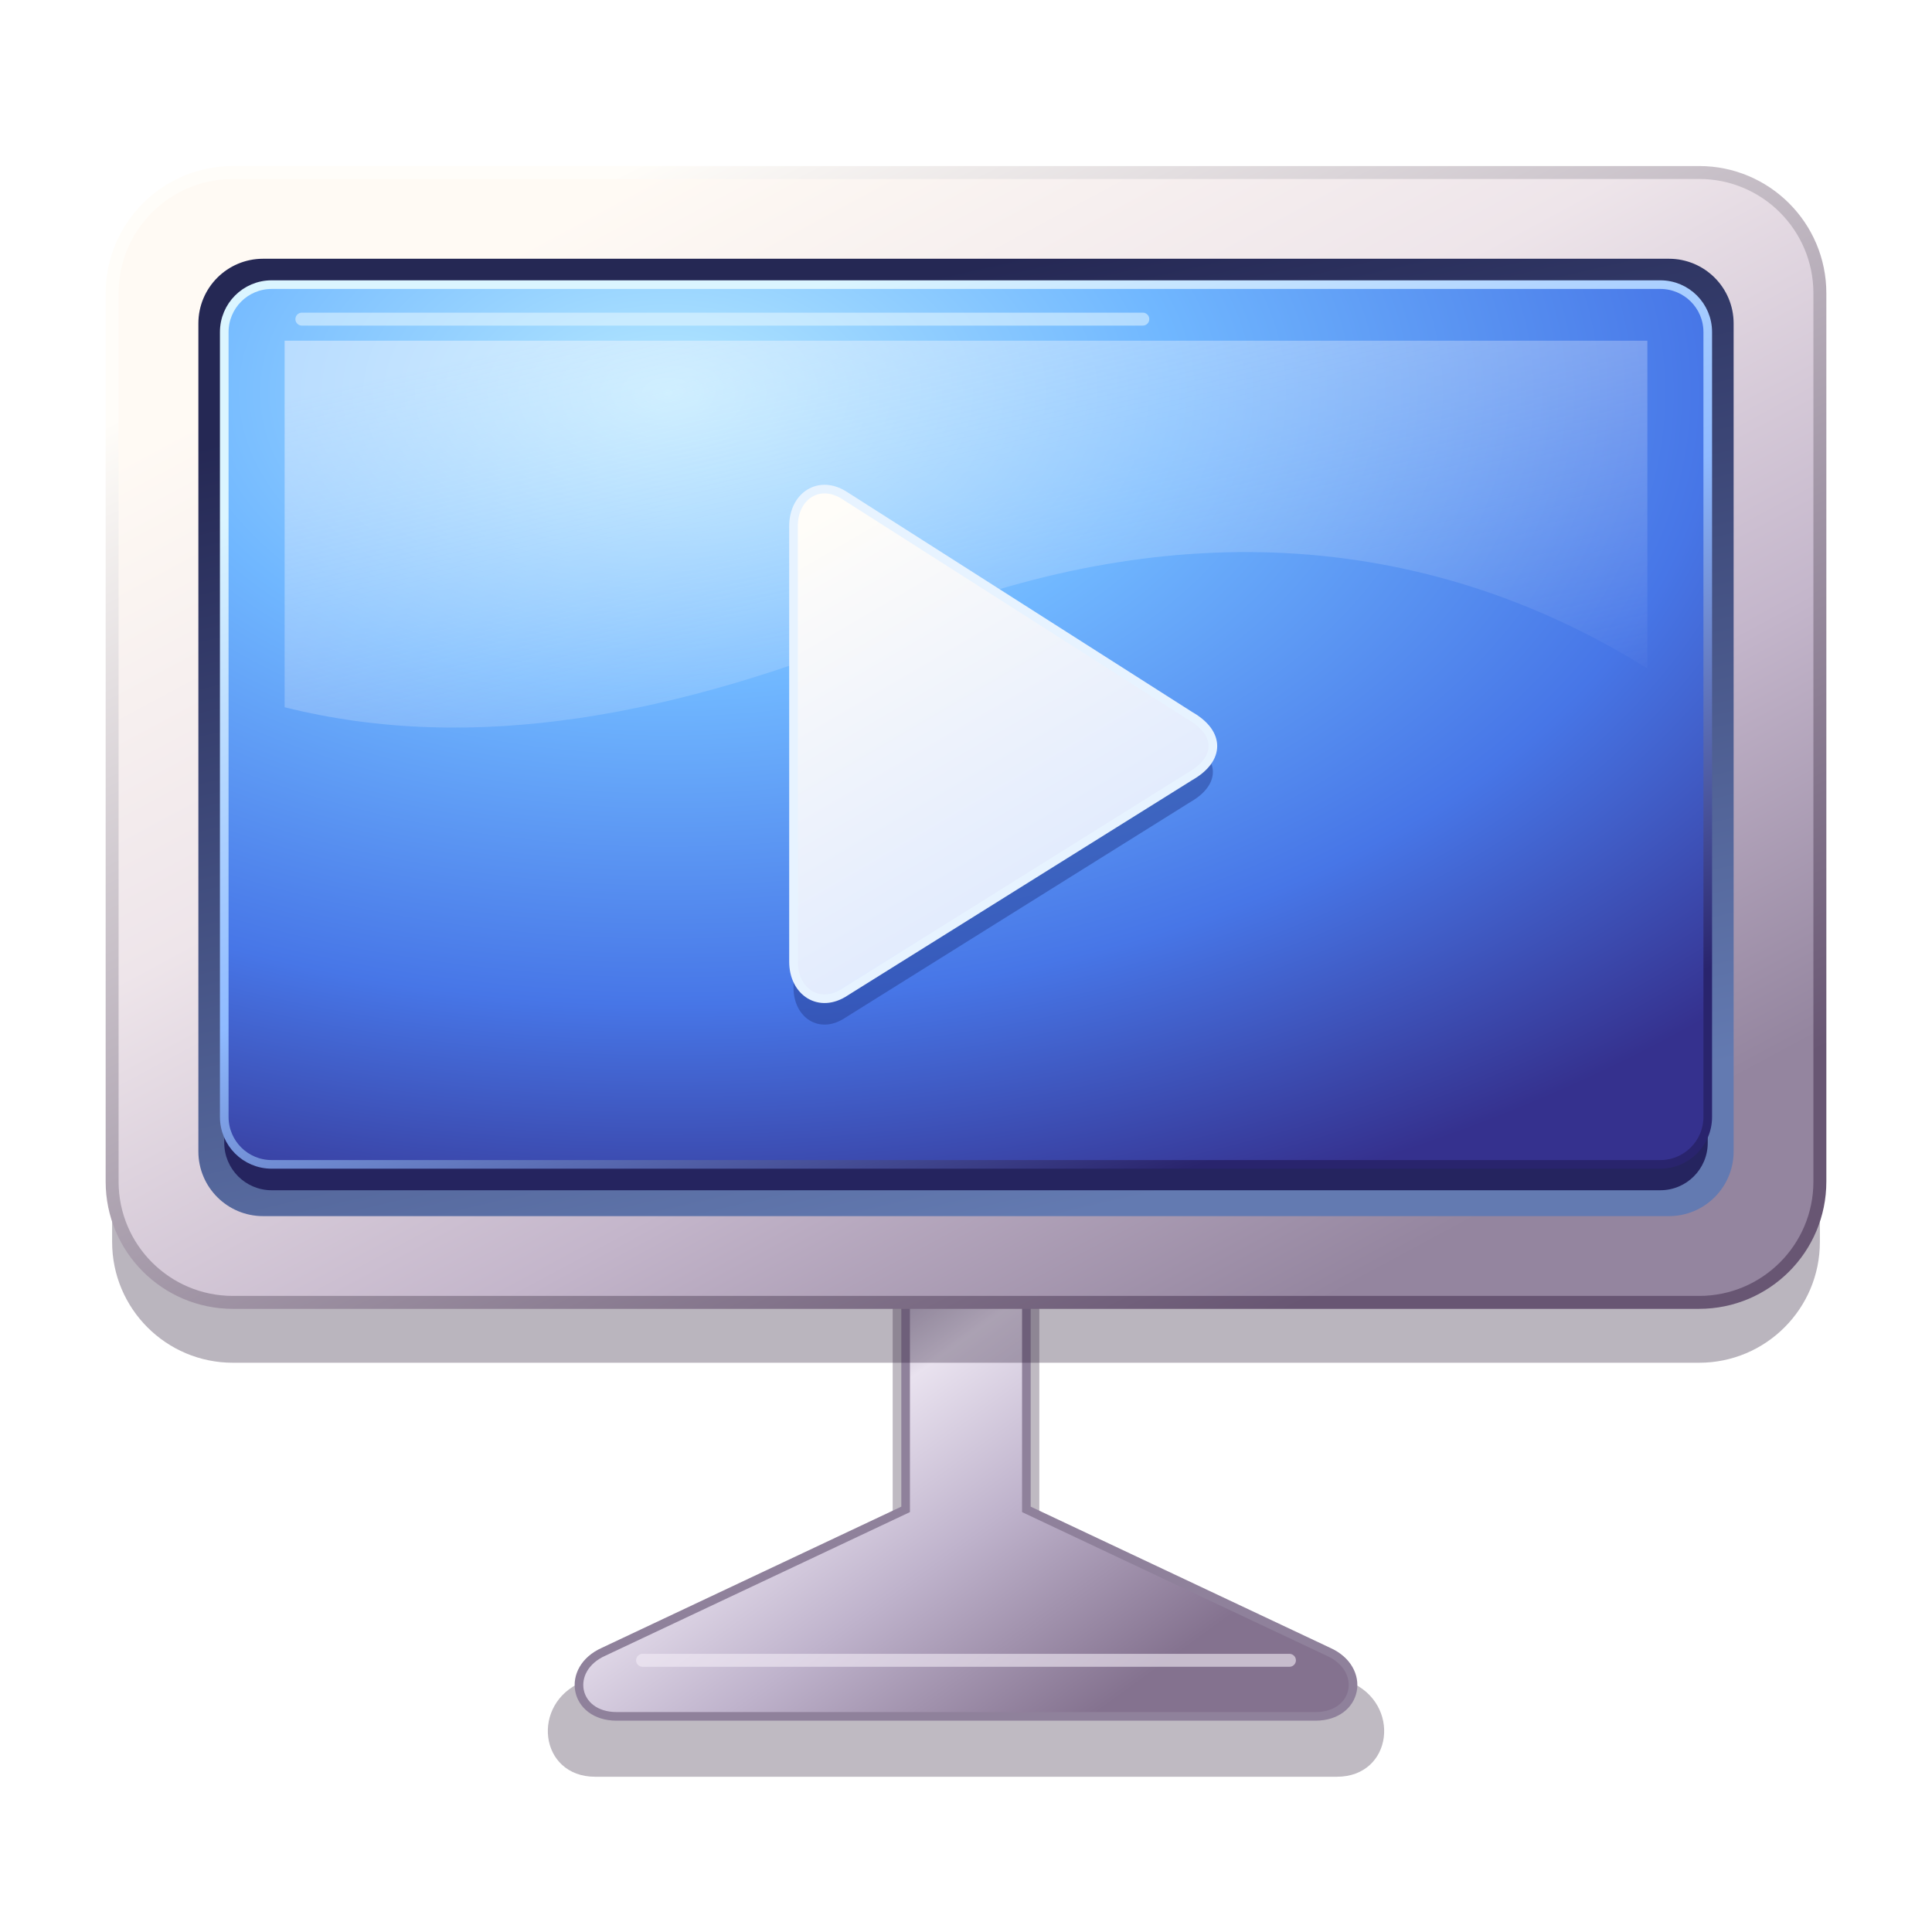
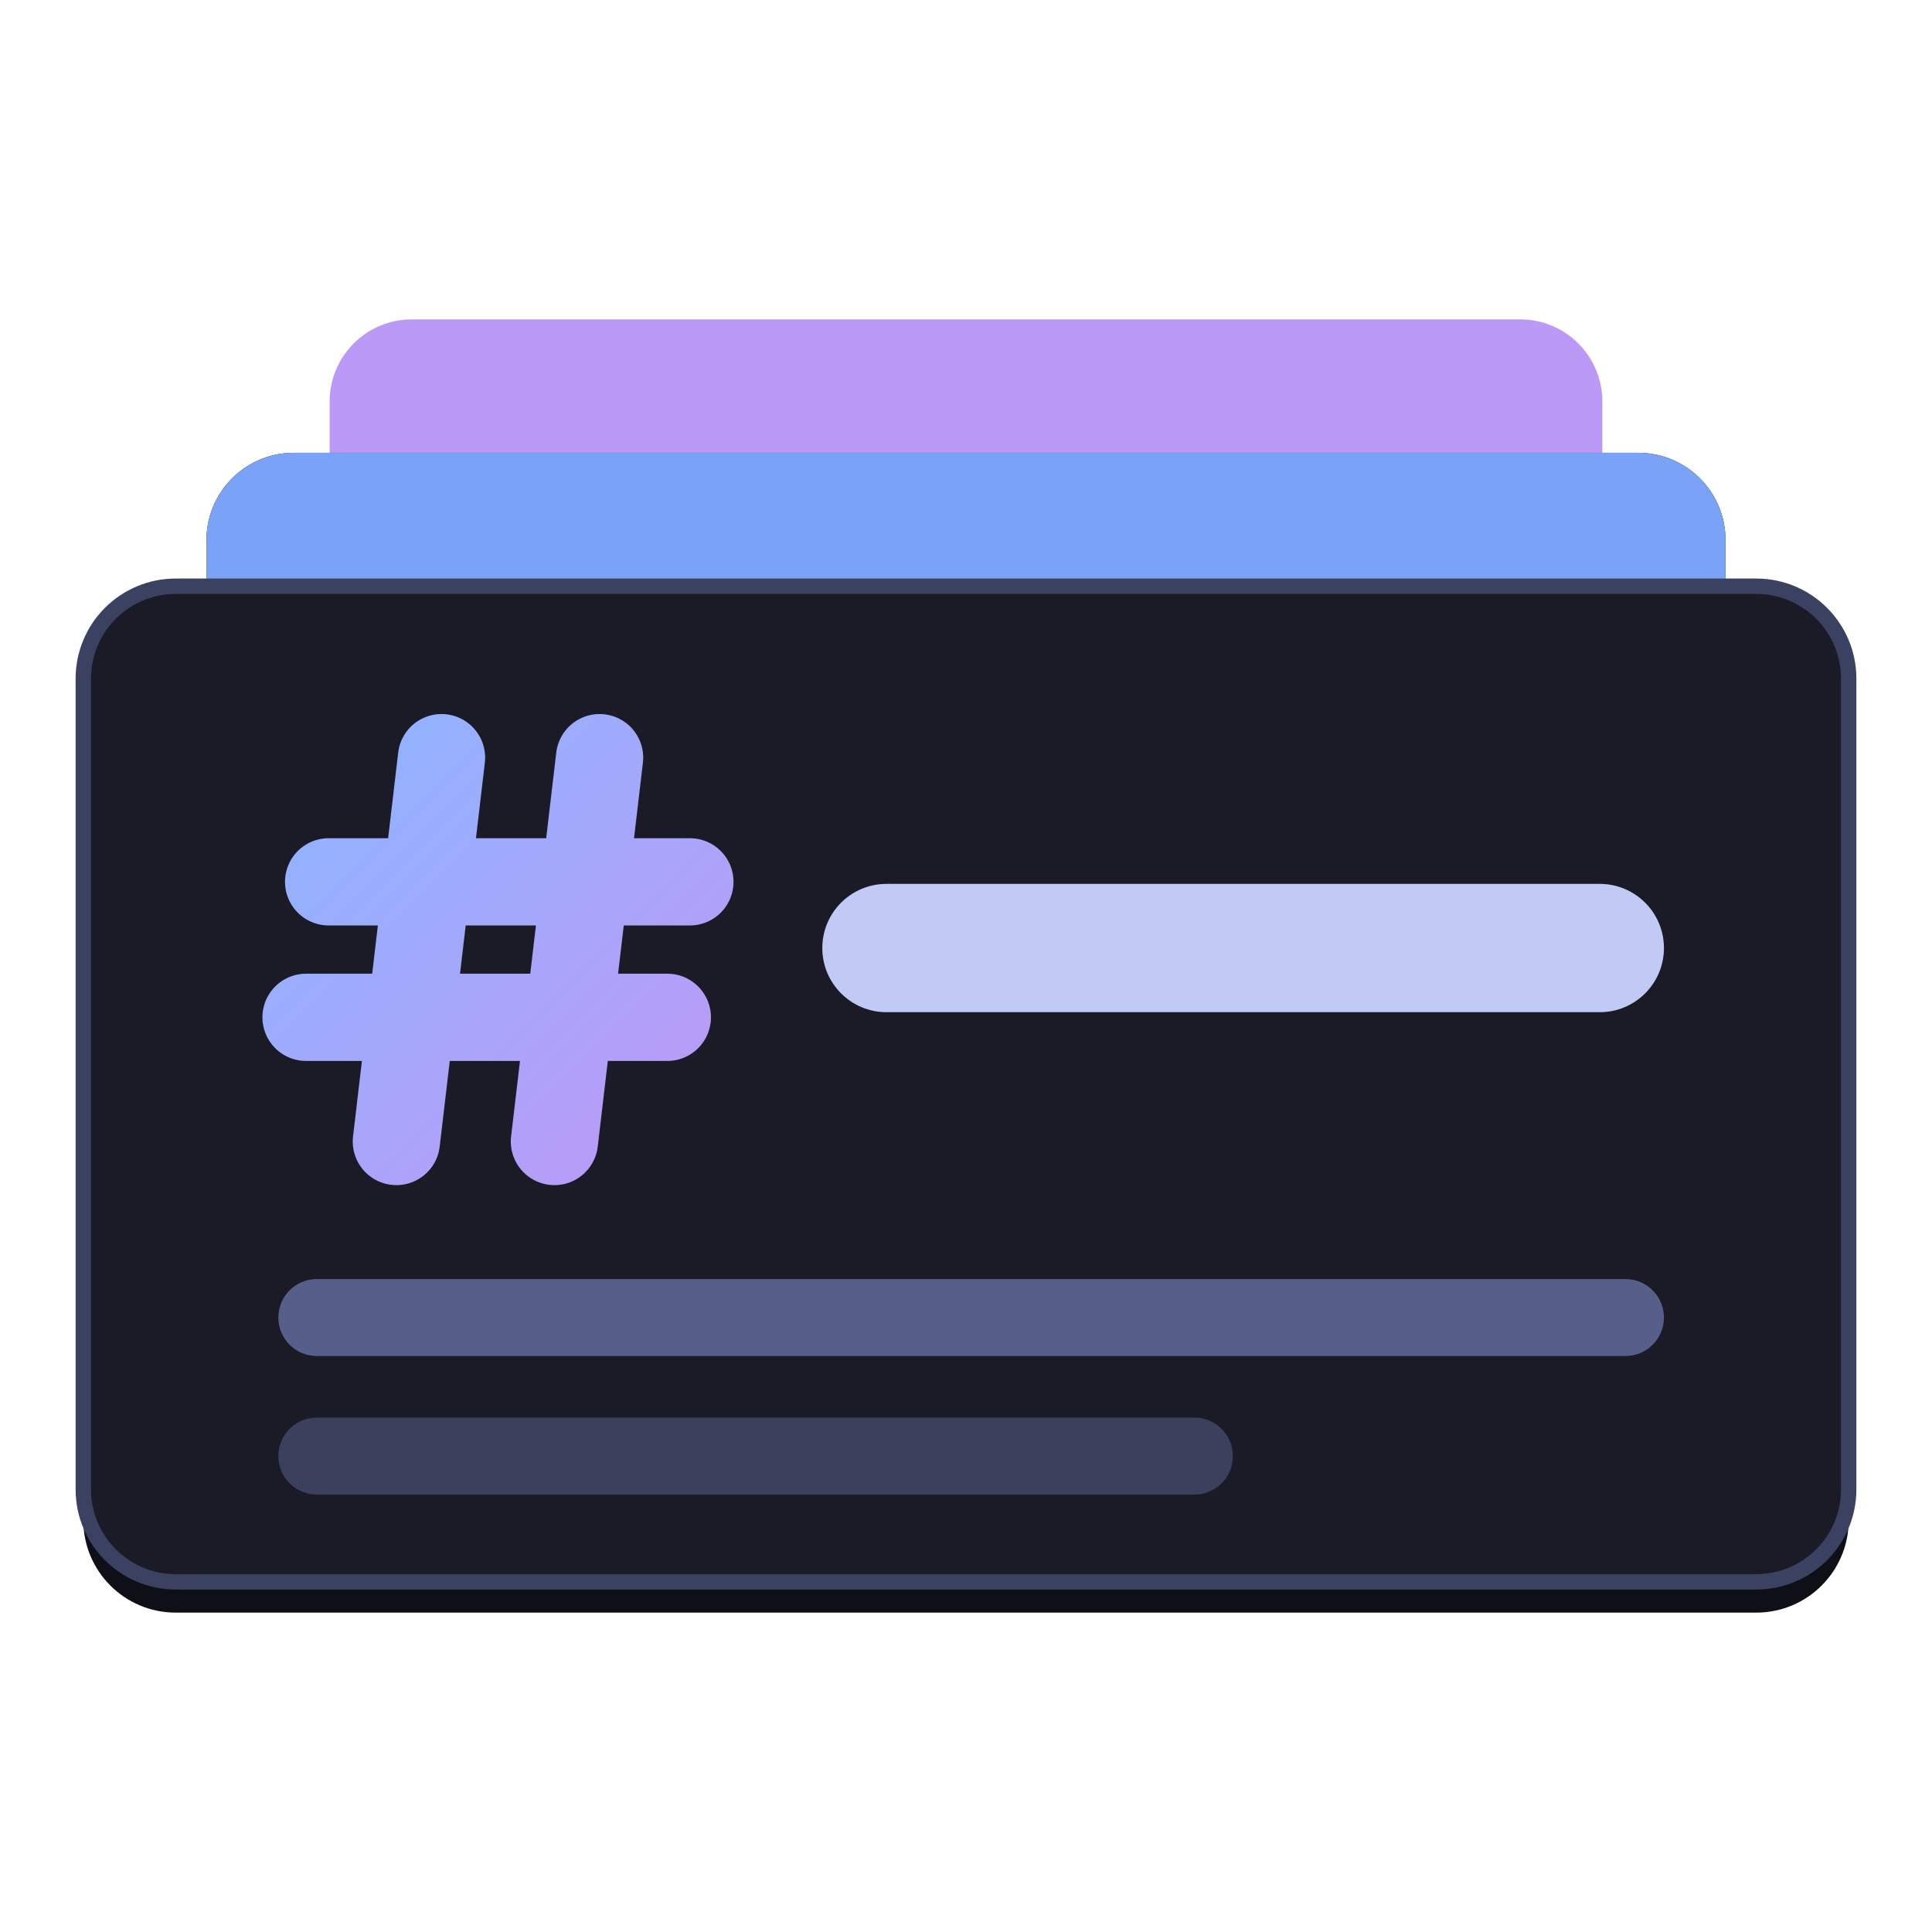
- <svg xmlns="http://www.w3.org/2000/svg" width="512" height="512" viewBox="32 40 448 448">
+ <svg xmlns="http://www.w3.org/2000/svg" width="512" height="512" viewBox="0 0 512 512">
  <defs>
-     <linearGradient id="metal" x1="172" y1="86" x2="316" y2="354" gradientUnits="userSpaceOnUse">
-       <stop stop-color="#fffaf4" />
-       <stop offset=".35" stop-color="#eee5ea" />
-       <stop offset=".7" stop-color="#c4b6cb" />
-       <stop offset="1" stop-color="#94859f" />
-     </linearGradient>
-     <linearGradient id="metalEdge" x1="180" y1="78" x2="314" y2="352" gradientUnits="userSpaceOnUse">
-       <stop stop-color="#fffdf9" />
-       <stop offset="1" stop-color="#685673" />
-     </linearGradient>
-     <linearGradient id="stand" x1="214" y1="334" x2="288" y2="436" gradientUnits="userSpaceOnUse">
-       <stop stop-color="#80758f" />
-       <stop offset=".3" stop-color="#e9e2ef" />
-       <stop offset=".6" stop-color="#bfb3cc" />
-       <stop offset="1" stop-color="#84728f" />
-     </linearGradient>
-     <linearGradient id="socket" x1="230" y1="108" x2="280" y2="322" gradientUnits="userSpaceOnUse">
-       <stop stop-color="#252854" />
-       <stop offset="1" stop-color="#637ab1" />
-     </linearGradient>
-     <radialGradient id="screen" cx=".3" cy=".12" r="1">
-       <stop stop-color="#b5e8ff" />
-       <stop offset=".34" stop-color="#70b7ff" />
-       <stop offset=".7" stop-color="#4776e7" />
-       <stop offset="1" stop-color="#35318e" />
-     </radialGradient>
-     <linearGradient id="screenEdge" x1="210" y1="111" x2="290" y2="318" gradientUnits="userSpaceOnUse">
-       <stop stop-color="#dbf5ff" />
-       <stop offset=".5" stop-color="#8fbaff" />
-       <stop offset="1" stop-color="#29246d" />
-     </linearGradient>
-     <linearGradient id="sheen" x1="190" y1="112" x2="220" y2="245" gradientUnits="userSpaceOnUse">
-       <stop stop-color="#f5f8ff" stop-opacity=".48" />
-       <stop offset="1" stop-color="#f5f8ff" stop-opacity="0" />
-     </linearGradient>
-     <linearGradient id="play" x1="218" y1="162" x2="283" y2="273" gradientUnits="userSpaceOnUse">
-       <stop stop-color="#fffdf9" />
-       <stop offset="1" stop-color="#d9e6ff" />
+     <linearGradient id="ink" x1="0" y1="0" x2="1" y2="1">
+       <stop stop-color="#8fb4ff" />
+       <stop offset="1" stop-color="#bb9af7" />
    </linearGradient>
  </defs>
-   <path d="M239 340h34v57l72 33c12 5 10 22-3 22H170c-13 0-15-17-3-22l72-33Z" fill="#271732" opacity=".3" />
-   <path d="M242 330h28v60l70 33c9 4 7 15-3 15H175c-10 0-12-11-3-15l70-33Z" fill="url(#stand)" stroke="#8f819b" stroke-width="2" />
-   <path d="M181 425h150" fill="none" stroke="#f4edf7" stroke-width="3" stroke-linecap="round" opacity=".6" />
-   <rect x="58" y="94" width="396" height="262" rx="28" fill="#271732" opacity=".32" />
-   <rect x="58" y="80" width="396" height="262" rx="28" fill="url(#metal)" stroke="url(#metalEdge)" stroke-width="3" />
-   <rect x="78" y="100" width="356" height="222" rx="15" fill="url(#socket)" />
-   <rect x="84" y="112" width="344" height="204" rx="11" fill="#25245f" />
-   <rect x="84" y="106" width="344" height="204" rx="11" fill="url(#screen)" stroke="url(#screenEdge)" stroke-width="2" />
-   <path d="M98 119h316v76c-53-33-113-35-174-10-51 21-98 30-142 19Z" fill="url(#sheen)" />
-   <path d="M102 114h195" fill="none" stroke="#e8f8ff" stroke-width="3" stroke-linecap="round" opacity=".55" />
-   <path d="M228 161c-6-4-12 0-12 7v101c0 7 6 11 12 7l80-50c7-4 7-10 0-14Z" fill="#263e91" opacity=".5" />
-   <path d="M228 155c-6-4-12 0-12 7v101c0 7 6 11 12 7l80-50c7-4 7-10 0-14Z" fill="url(#play)" stroke="#e7f3ff" stroke-width="2" />
+   <g transform="translate(256 256) scale(1.36) translate(-256 -259)">
+     <rect x="132" y="133" width="248" height="140" rx="16" fill="#bb9af7" />
+     <rect x="108" y="159" width="296" height="167" rx="17" fill="#0e0f17" />
+     <rect x="108" y="159" width="296" height="161" rx="17" fill="#7aa2f7" />
+     <rect x="84" y="185" width="344" height="200" rx="18" fill="#0e0f17" />
+     <rect x="84" y="185" width="344" height="194" rx="18" fill="#1a1b26" stroke="#3b4261" stroke-width="3" />
+     <path d="M153.800 218.400L145 293.200M184.600 218.400L175.800 293.200M131.800 242.600H202.200M127.400 269H197.800" fill="none" stroke="url(#ink)" stroke-width="17" stroke-linecap="round" />
+     <rect x="228" y="243" width="164" height="25" rx="12.500" fill="#c0caf5" />
+     <rect x="122" y="320" width="270" height="15" rx="7.500" fill="#565f89" />
+     <rect x="122" y="347" width="186" height="15" rx="7.500" fill="#565f89" opacity=".55" />
+   </g>
</svg>
